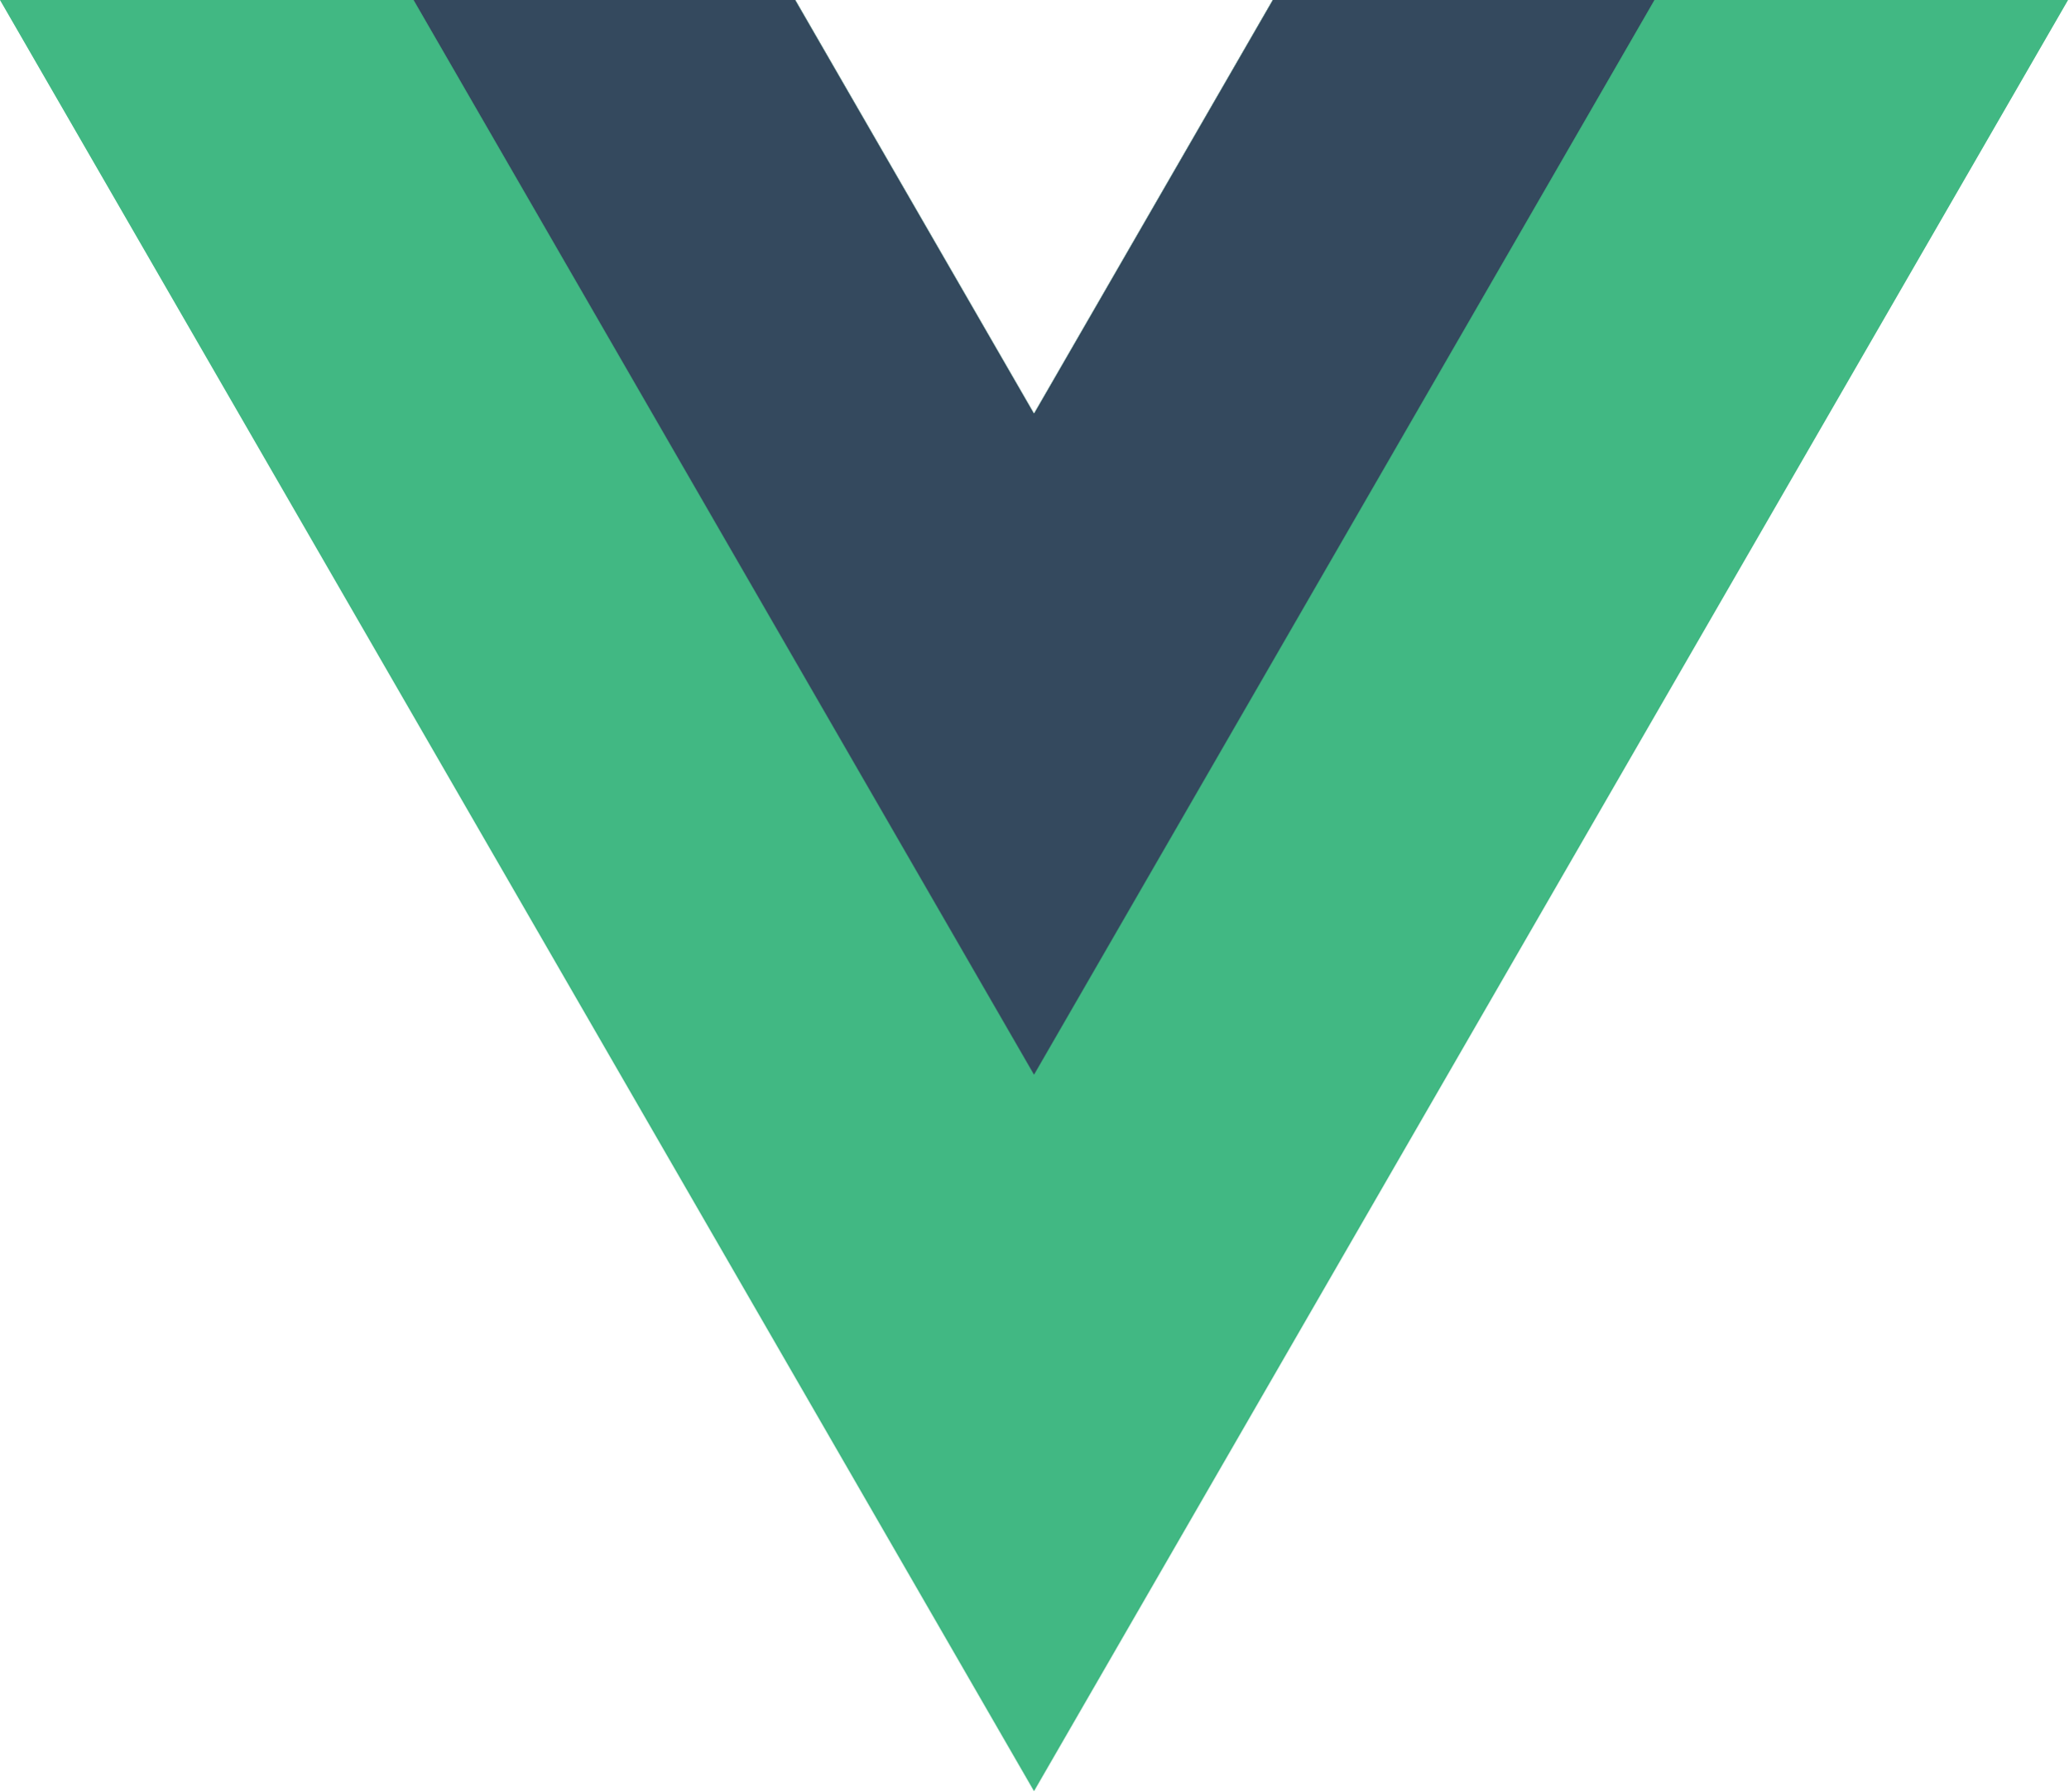
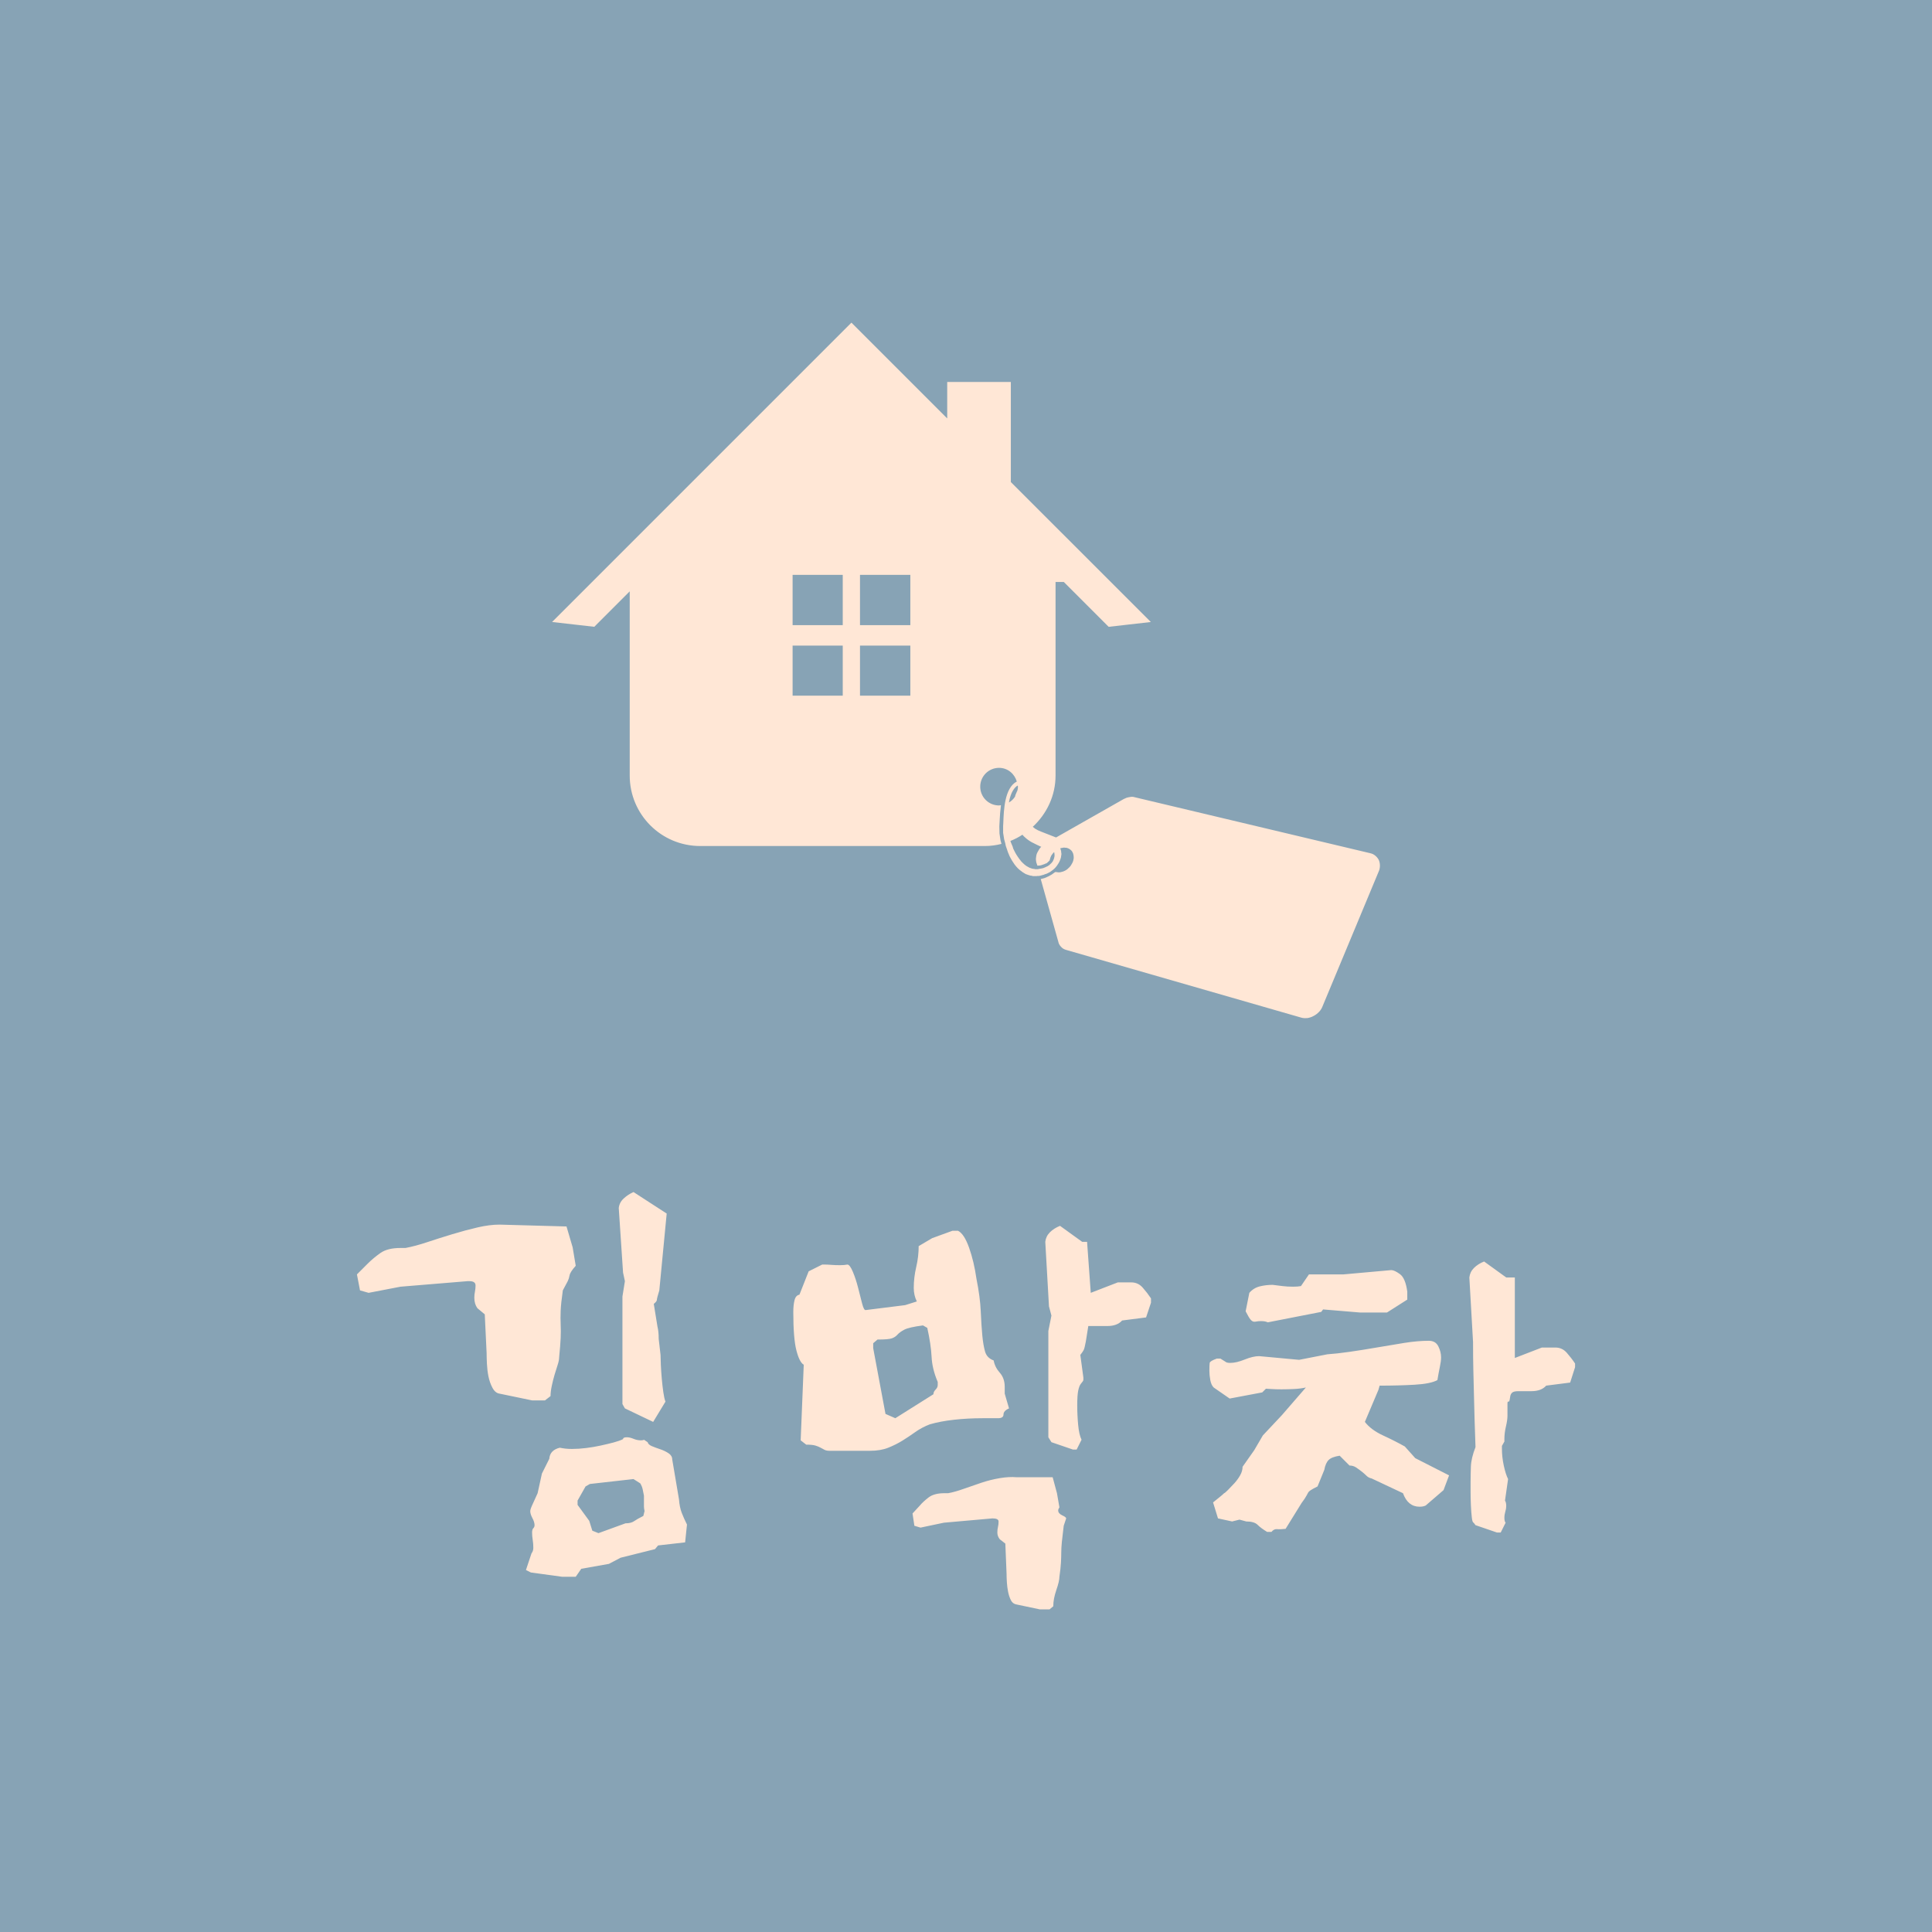
- <svg xmlns="http://www.w3.org/2000/svg" viewBox="0 0 261.76 226.69">
-   <path d="M161.096.001l-30.225 52.351L100.647.001H-.005l130.877 226.688L261.749.001z" fill="#41b883" />
-   <path d="M161.096.001l-30.225 52.351L100.647.001H52.346l78.526 136.01L209.398.001z" fill="#34495e" />
+ <svg xmlns="http://www.w3.org/2000/svg" version="1.1" preserveAspectRatio="none" width="500" height="500" viewBox="0 0 500 500">
+   <rect width="100%" height="100%" fill="#87A3B5" fill-opacity="1" />
+   <svg viewBox="1252.987 841.544 350.28 370" width="315.252" height="333" x="92.374px" y="83.5px" preserveAspectRatio="none">
+     <defs />
+     <style>.companyName {fill:#FFE7D6;fill-opacity:1;}.icon1 {fill:#FFE7D6;fill-opacity:1;}.icon2 {fill:#364C63;fill-opacity:1;}.icon3 {fill:#F3B340;fill-opacity:1;}.icon3-str {stroke:#F3B340;stroke-opacity:1;}</style>
+     <g opacity="1" transform="rotate(0 1309.103 841.5443)">
+       <svg width="238.048" height="200" x="1309.103" y="841.544" version="1.1" preserveAspectRatio="none" viewBox="5.321 8.045 39.997 33.604">
+         <g transform="matrix(1 0 0 1 0 0)" class="icon1">
+           <path d="M45.266,34.012c-0.04-0.081-0.096-0.151-0.167-0.21c-0.071-0.063-0.157-0.103-0.253-0.124l-11.361-2.7  c-0.046-0.019-0.087-0.019-0.133-0.025c-0.05,0-0.09,0.007-0.136,0.016c-0.05,0.01-0.096,0.016-0.146,0.034  c-0.037,0.013-0.086,0.037-0.136,0.062l-3.263,1.854l-0.711-0.278c-0.056-0.024-0.111-0.046-0.167-0.071  c-0.049-0.021-0.086-0.056-0.136-0.077c-0.031-0.024-0.071-0.056-0.111-0.09c0.671-0.621,1.1-1.498,1.1-2.475v-9.354h0.399  l2.166,2.167l2.039-0.232l-6.764-6.762v-4.835h-3.074v1.761l-4.628-4.628L5.321,22.508L7.36,22.74l1.712-1.713v8.9  c0,1.879,1.52,3.405,3.408,3.405h13.756c0.271,0,0.543-0.037,0.797-0.103l-0.047-0.176l-0.049-0.327l-0.007-0.34l0.016-0.304  c0.007-0.207,0.031-0.463,0.062-0.723c-0.03,0-0.055,0.013-0.092,0.013c-0.504,0-0.909-0.405-0.909-0.908  c0-0.501,0.405-0.909,0.909-0.909c0.414,0,0.747,0.281,0.858,0.661c-0.596,0.304-0.63,1.403-0.651,1.972l-0.01,0.191v0.214v0.102  l0.016,0.099l0.034,0.213l0.056,0.207l0.021,0.105l0.034,0.102l0.037,0.103c0,0,0.009,0.049,0.024,0.074l0.009,0.03l0.087,0.207  c0.04,0.065,0.071,0.137,0.111,0.201c0.04,0.062,0.08,0.127,0.127,0.191c0.049,0.062,0.096,0.124,0.154,0.18  c0.056,0.056,0.117,0.104,0.188,0.154c0.024,0.024,0.049,0.037,0.08,0.056c0.034,0.024,0.056,0.037,0.09,0.056  c0.03,0.016,0.062,0.03,0.093,0.037c0.033,0.019,0.074,0.024,0.104,0.034c0.007,0.009,0.016,0.009,0.025,0.009  c0.015,0.006,0.021,0.006,0.03,0.006c0.01,0,0.016,0.007,0.025,0.007c0.006,0,0.024,0,0.03,0c0.024,0.012,0.05,0.012,0.065,0.019  c0.03,0,0.056,0,0.077,0c0.024,0,0.049,0,0.074,0c0.021,0,0.046,0,0.07-0.007h0.071l0.087-0.019l0.145-0.04l0.071-0.03  c0,0,0.05-0.01,0.081-0.025l0.151-0.077l0.142-0.104l0.065-0.056l0.062-0.065c0.04-0.046,0.08-0.096,0.111-0.151  c0.034-0.046,0.064-0.104,0.089-0.16c0.025-0.056,0.041-0.111,0.056-0.158c0.01-0.056,0.016-0.111,0.025-0.167  c0-0.024,0-0.046-0.01-0.07c0-0.025,0-0.05-0.006-0.074c0-0.021-0.01-0.047-0.019-0.068c-0.006-0.024-0.016-0.049-0.021-0.074  c0.03-0.006,0.056-0.016,0.086-0.016c0.025-0.009,0.047-0.009,0.081-0.015c0.021,0,0.056,0,0.077,0.006c0.034,0,0.059,0,0.08,0.009  c0.074,0.022,0.136,0.056,0.186,0.103c0.056,0.043,0.086,0.104,0.111,0.167c0.021,0.067,0.03,0.136,0.03,0.216  c-0.009,0.074-0.024,0.154-0.064,0.231c-0.04,0.081-0.087,0.158-0.143,0.214c-0.064,0.067-0.126,0.123-0.2,0.16  c-0.071,0.04-0.148,0.065-0.229,0.081c-0.074,0.015-0.151,0.006-0.223-0.007c0,0-0.025-0.009-0.056,0.013l-0.136,0.099l-0.034,0.021  l-0.127,0.071c0,0-0.04,0.019-0.071,0.031l-0.024,0.012l-0.111,0.047c0,0-0.167,0.04-0.176,0.046l0.853,3.044  c0.01,0.046,0.024,0.089,0.05,0.126c0.024,0.041,0.046,0.074,0.08,0.105c0.031,0.031,0.062,0.062,0.102,0.087  c0.04,0.024,0.081,0.04,0.127,0.056l11.367,3.274c0.096,0.031,0.201,0.031,0.303,0.025c0.103-0.019,0.207-0.05,0.294-0.1  c0.096-0.046,0.186-0.117,0.266-0.197c0.071-0.071,0.133-0.167,0.173-0.272l2.71-6.507c0.046-0.093,0.062-0.197,0.062-0.293  S45.3,34.092,45.266,34.012z M19.364,26.069h-2.422v-2.421h2.422V26.069z M19.364,22.66h-2.422v-2.429h2.422V22.66z M22.63,26.069  h-2.432v-2.421h2.432V26.069z M22.63,22.66h-2.432v-2.429h2.432V22.66z M27.392,31.23c0.09-0.519,0.278-0.732,0.423-0.821  c0,0.019,0.016,0.033,0.016,0.056c0,0.074-0.016,0.136-0.031,0.2l-0.015,0.021l-0.081,0.192l-0.015,0.067  C27.614,31.063,27.512,31.159,27.392,31.23z M29.598,33.789c0,0.031-0.006,0.071-0.016,0.102c-0.006,0.034-0.016,0.065-0.031,0.096  c-0.009,0.031-0.03,0.063-0.046,0.097c-0.024,0.033-0.05,0.055-0.074,0.089l-0.04,0.031l-0.031,0.037l-0.096,0.064  c0,0-0.102,0.047-0.12,0.056l-0.096,0.04l-0.118,0.025l-0.049,0.006l-0.056,0.01c-0.016,0.009-0.04,0.009-0.056,0.009  s-0.031,0-0.056,0c-0.016,0-0.031,0-0.046,0c-0.016-0.009-0.041-0.009-0.146-0.024c-0.021-0.007-0.047-0.019-0.071-0.025  c-0.031-0.006-0.056-0.024-0.08-0.03c-0.021-0.019-0.047-0.025-0.071-0.04c-0.024-0.016-0.046-0.025-0.071-0.041  c-0.024-0.024-0.056-0.04-0.08-0.062c-0.021-0.024-0.056-0.049-0.08-0.074c-0.021-0.024-0.047-0.049-0.071-0.07  c-0.024-0.022-0.04-0.056-0.062-0.081c-0.025-0.021-0.05-0.056-0.065-0.086c-0.024-0.025-0.04-0.056-0.064-0.09  c-0.016-0.024-0.04-0.056-0.056-0.087c-0.016-0.024-0.031-0.056-0.047-0.08l-0.096-0.191c0,0-0.009-0.024-0.016-0.047l-0.015-0.056  l-0.04-0.096l-0.041-0.096l-0.03-0.089c0.204-0.078,0.396-0.18,0.581-0.3c0.021,0.021,0.037,0.04,0.056,0.064  c0.046,0.047,0.102,0.093,0.166,0.148c0.047,0.031,0.096,0.074,0.151,0.105c0.047,0.03,0.103,0.062,0.158,0.086l0.16,0.08  l0.223,0.105c-0.006,0-0.016,0.006-0.024,0.013c-0.062,0.067-0.111,0.145-0.151,0.226c-0.047,0.077-0.071,0.166-0.077,0.247  c-0.019,0.086-0.01,0.176,0.006,0.256l0.056,0.167l0.074-0.009c0,0,0.031,0.009,0.037,0l0.049-0.01l0.031-0.006l0.05-0.019  l0.111-0.037l0.04-0.024l0.04-0.007l0.031-0.024c0,0,0.024-0.019,0.03-0.024l0.031-0.031l0.034-0.031l0.03-0.033l0.047-0.158  c0.019-0.024,0.024-0.049,0.033-0.074c0.016-0.016,0.031-0.037,0.041-0.056c0.015-0.024,0.03-0.04,0.046-0.062  c0.016-0.019,0.034-0.034,0.05-0.05c0.006,0.016,0.006,0.025,0.016,0.041c0,0.015,0,0.021,0,0.04  c0.006,0.015,0.006,0.024,0.006,0.037C29.598,33.765,29.598,33.771,29.598,33.789z" />
+         </g>
+       </svg>
+     </g>
+     <g opacity="1" transform="rotate(0 1252.987 1091.544)">
+       <svg width="350.28" height="120" x="1252.987" y="1091.544" version="1.1" preserveAspectRatio="none" viewBox="2.24 -23.52 79.28 27.16">
+         <g transform="matrix(1 0 0 1 0 0)" class="companyName">
+           <path id="id-D6z1nYkh3" d="M15.88-21.28L11.52-21.40Q10.88-21.40 10.10-21.22Q9.32-21.04 8.46-20.78Q7.60-20.52 6.82-20.26Q6.04-20 5.40-19.88L5.40-19.88L5.08-19.88Q4.24-19.88 3.78-19.56Q3.32-19.24 2.92-18.84L2.92-18.84L2.24-18.16L2.44-17.12L3-16.96L5.08-17.36L9.44-17.72L9.56-17.72Q9.96-17.72 9.96-17.44L9.96-17.44Q9.96-17.24 9.92-17.04Q9.88-16.84 9.88-16.64L9.88-16.64Q9.88-16.24 10.08-15.96L10.08-15.96L10.56-15.56L10.68-13.04Q10.68-12.76 10.70-12.34Q10.72-11.92 10.80-11.52Q10.88-11.12 11.06-10.78Q11.24-10.44 11.52-10.40L11.52-10.40L13.64-9.96L14.48-9.96L14.84-10.24Q14.84-10.52 14.92-10.90Q15-11.28 15.10-11.62Q15.20-11.96 15.30-12.26Q15.40-12.56 15.40-12.76L15.40-12.76Q15.48-13.56 15.50-14.02Q15.52-14.48 15.50-14.90Q15.48-15.32 15.50-15.80Q15.52-16.28 15.64-17.12L15.64-17.12L15.96-17.72Q16.04-17.88 16.08-18.10Q16.12-18.32 16.48-18.72L16.48-18.72L16.28-19.92L15.88-21.28ZM19.28-22.48L19.28-22.48L19.56-18.28L19.68-17.72L19.52-16.72L19.52-9.72L19.68-9.44L21.52-8.56L22.32-9.88Q22.24-10.08 22.18-10.50Q22.12-10.92 22.08-11.38Q22.04-11.84 22.02-12.26Q22-12.68 22-12.92L22-12.92L21.88-13.96Q21.88-14.20 21.86-14.40Q21.84-14.60 21.80-14.76L21.80-14.76L21.56-16.24Q21.76-16.40 21.76-16.50Q21.76-16.60 21.92-17.12L21.92-17.12L22.40-22.12L20.24-23.52Q19.88-23.36 19.60-23.10Q19.32-22.84 19.28-22.48ZM19.56-7.44L19.56-7.44Q19.32-7.32 18.94-7.22Q18.56-7.12 18.10-7.02Q17.64-6.92 17.16-6.86Q16.68-6.80 16.24-6.80L16.24-6.80Q16-6.80 15.82-6.82Q15.64-6.84 15.44-6.88L15.44-6.88Q14.80-6.72 14.76-6.16L14.76-6.16L14.28-5.20L14-3.92Q13.88-3.64 13.70-3.26Q13.52-2.88 13.52-2.76L13.52-2.76Q13.52-2.56 13.66-2.30Q13.80-2.04 13.80-1.84L13.80-1.84Q13.80-1.72 13.72-1.64Q13.64-1.56 13.64-1.36L13.64-1.36Q13.64-1.12 13.68-0.88Q13.72-0.64 13.72-0.36L13.72-0.36Q13.72-0.16 13.60 0L13.60 0L13.24 1.08L13.56 1.24L15.60 1.52L16.48 1.52L16.84 1L18.64 0.68L19.40 0.28L21.64-0.28L21.84-0.52L23.60-0.72L23.72-1.88Q23.52-2.28 23.38-2.64Q23.24-3 23.20-3.52L23.20-3.52L22.76-6.12Q22.76-6.36 22.52-6.52Q22.28-6.68 21.98-6.78Q21.68-6.88 21.44-6.98Q21.20-7.08 21.16-7.24L21.16-7.24L20.92-7.40Q20.88-7.36 20.72-7.36L20.72-7.36Q20.48-7.36 20.24-7.46Q20-7.56 19.80-7.56L19.80-7.56Q19.56-7.56 19.56-7.44ZM17.40-4.52L20.24-4.84L20.68-4.56Q20.80-4.36 20.84-4.16Q20.88-3.96 20.92-3.76L20.92-3.76L20.92-3.40Q20.92-3.20 20.92-3.06Q20.92-2.92 20.96-2.76L20.96-2.76L20.88-2.44Q20.48-2.24 20.28-2.10Q20.08-1.96 19.72-1.96L19.72-1.96L17.96-1.32L17.56-1.48L17.36-2.12L16.60-3.16L16.60-3.44L17.12-4.36L17.40-4.52Z M41-21L39.68-20.52L38.80-20Q38.80-19.32 38.64-18.64Q38.48-17.96 38.48-17.28L38.48-17.28Q38.48-16.80 38.68-16.40L38.68-16.40L37.92-16.16L35.36-15.84Q35.24-15.80 35.12-16.26Q35-16.72 34.86-17.28Q34.72-17.84 34.52-18.32Q34.32-18.80 34.16-18.80L34.16-18.80Q33.96-18.76 33.68-18.76L33.68-18.76Q33.36-18.76 33.12-18.78Q32.88-18.80 32.72-18.80L32.72-18.80L32.52-18.80L31.64-18.36L31.04-16.84Q30.80-16.80 30.72-16.48Q30.64-16.16 30.64-15.72L30.64-15.72Q30.64-14 30.84-13.22Q31.04-12.44 31.32-12.28L31.32-12.28L31.12-7.36L31.48-7.08Q31.88-7.08 32.08-7.02Q32.28-6.96 32.42-6.88Q32.56-6.80 32.68-6.74Q32.80-6.68 33-6.68L33-6.68L35.64-6.68Q36.32-6.68 36.82-6.88Q37.32-7.08 37.74-7.34Q38.16-7.60 38.58-7.90Q39-8.20 39.52-8.40L39.52-8.40Q40.20-8.60 41.10-8.70Q42-8.80 42.96-8.80L42.96-8.80L43.96-8.80Q44.32-8.80 44.32-9.04Q44.32-9.28 44.68-9.44L44.68-9.44L44.40-10.40L44.40-10.84Q44.40-11.40 44.08-11.76Q43.76-12.12 43.68-12.56L43.68-12.56Q43.24-12.72 43.12-13.14Q43-13.56 42.94-14.20Q42.88-14.84 42.84-15.76Q42.80-16.68 42.56-17.88L42.56-17.88Q42.40-19 42.08-19.90Q41.76-20.80 41.36-21L41.36-21L41-21ZM39.08-14.84L39.08-14.84L39.36-14.68Q39.60-13.60 39.64-12.80Q39.68-12 40.04-11.16L40.04-11.16L40.04-10.96Q40.04-10.80 39.90-10.66Q39.76-10.52 39.76-10.36L39.76-10.36L37.28-8.80L36.64-9.08L35.84-13.36L35.84-13.68L36.12-13.92Q36.84-13.92 37.06-14Q37.28-14.08 37.42-14.24Q37.56-14.40 37.86-14.56Q38.16-14.72 39.08-14.84ZM47.04-20.28L47.04-20.28L47.28-16.08L47.44-15.48L47.24-14.48L47.24-7.56L47.44-7.24L48.84-6.76L49.08-6.76L49.40-7.40Q49.24-7.72 49.18-8.36Q49.12-9 49.12-9.64L49.12-9.64Q49.12-10.28 49.18-10.58Q49.24-10.88 49.34-11.02Q49.44-11.16 49.48-11.20Q49.52-11.24 49.52-11.32L49.52-11.32L49.52-11.44L49.32-12.92Q49.48-13.12 49.54-13.24Q49.60-13.36 49.68-13.80L49.68-13.80L49.84-14.80L50.24-14.80L51.08-14.80Q51.72-14.80 52.04-15.16L52.04-15.16L53.60-15.36L53.92-16.32L53.92-16.60Q53.68-16.96 53.38-17.30Q53.08-17.64 52.64-17.64L52.64-17.64L52.40-17.64L51.76-17.64L50-16.96L49.76-20.28L49.44-20.28L48-21.32Q47.60-21.16 47.34-20.90Q47.08-20.64 47.04-20.28ZM47.52-4.96L45.16-4.96Q44.68-5 44.08-4.90Q43.48-4.80 42.88-4.60Q42.28-4.40 41.72-4.20Q41.16-4 40.72-3.92L40.72-3.92L40.48-3.92Q39.80-3.92 39.44-3.64Q39.08-3.36 38.88-3.12L38.88-3.12L38.40-2.60L38.52-1.80L38.92-1.68L40.44-2L43.60-2.28Q44-2.28 44-2.08L44-2.08Q44-1.88 43.96-1.72Q43.92-1.56 43.92-1.36L43.92-1.36Q43.92-1.12 44.08-0.92L44.08-0.92L44.44-0.64L44.52 1.32Q44.52 1.56 44.54 1.88Q44.56 2.20 44.62 2.50Q44.68 2.80 44.80 3.04Q44.92 3.28 45.16 3.32L45.16 3.32L46.68 3.64L47.32 3.64L47.56 3.44Q47.56 2.96 47.76 2.38Q47.96 1.80 47.96 1.52L47.96 1.52Q48.04 0.96 48.06 0.60Q48.08 0.24 48.08-0.06Q48.08-0.36 48.12-0.76Q48.16-1.16 48.24-1.80L48.24-1.80L48.40-2.28Q48.40-2.36 48.14-2.48Q47.88-2.60 47.88-2.80L47.88-2.80Q47.88-2.88 47.96-3L47.96-3L47.80-3.92L47.52-4.96Z M68.72-10.64L68.80-10.92Q70.04-10.92 71.08-10.98Q72.12-11.04 72.56-11.28L72.56-11.28Q72.64-11.76 72.72-12.14Q72.80-12.52 72.80-12.76L72.80-12.76Q72.80-13.12 72.62-13.48Q72.44-13.84 72-13.84L72-13.84Q71.28-13.84 70.40-13.70Q69.52-13.56 68.60-13.40Q67.68-13.24 66.84-13.12Q66-13 65.40-12.96L65.40-12.96L63.56-12.60L60.96-12.84Q60.56-12.84 60.02-12.62Q59.48-12.40 59.08-12.40L59.08-12.40Q58.84-12.40 58.76-12.48L58.76-12.48L58.44-12.68L58.20-12.68Q57.76-12.52 57.74-12.40Q57.72-12.28 57.72-11.88L57.72-11.88Q57.72-11.60 57.78-11.28Q57.84-10.96 58-10.80L58-10.80L59.04-10.08L61.16-10.48L61.40-10.72Q61.44-10.72 61.74-10.70Q62.04-10.68 62.40-10.68L62.40-10.68Q62.80-10.68 63.22-10.70Q63.64-10.72 64-10.80L64-10.80L62.44-9L61.20-7.68L60.64-6.72L59.88-5.64Q59.88-5.36 59.72-5.08Q59.56-4.80 59.34-4.56Q59.12-4.32 58.92-4.12Q58.72-3.92 58.68-3.92L58.68-3.92Q58.56-3.80 58.38-3.66Q58.20-3.52 57.96-3.32L57.96-3.32L58.28-2.28L59.20-2.08L59.68-2.20L60.12-2.08Q60.64-2.08 60.86-1.86Q61.08-1.64 61.48-1.40L61.48-1.40L61.76-1.40Q61.92-1.60 62.12-1.58Q62.32-1.56 62.68-1.60L62.68-1.60L63.72-3.28Q63.96-3.60 64.04-3.76Q64.12-3.92 64.16-3.98Q64.20-4.04 64.32-4.12Q64.44-4.20 64.76-4.36L64.76-4.36L65.20-5.44Q65.28-5.88 65.48-6.08Q65.68-6.28 66.20-6.36L66.20-6.36L66.84-5.72Q67.08-5.72 67.26-5.60Q67.44-5.48 67.62-5.34Q67.80-5.20 67.94-5.06Q68.08-4.92 68.28-4.88L68.28-4.88L70.32-3.92Q70.64-3.04 71.40-3.04L71.40-3.04Q71.64-3.04 71.80-3.12L71.80-3.12L72.96-4.12L73.32-5.08L71.12-6.20L70.44-6.96Q69.80-7.32 69.02-7.68Q68.24-8.04 67.84-8.56L67.84-8.56L68.72-10.64ZM65-15.72L65.12-15.88L67.52-15.68L69.28-15.68L70.60-16.52L70.60-17.04Q70.48-17.92 70.12-18.18Q69.76-18.44 69.56-18.44L69.56-18.44L66.44-18.16L64.20-18.16L63.68-17.40Q63.48-17.36 63.16-17.36L63.16-17.36Q62.80-17.36 62.48-17.40Q62.16-17.44 61.84-17.48L61.84-17.48Q61.40-17.48 61-17.38Q60.60-17.28 60.32-16.96L60.32-16.96L60.08-15.76Q60.28-15.36 60.40-15.22Q60.52-15.08 60.64-15.08L60.64-15.08Q60.72-15.08 60.82-15.10Q60.92-15.12 61.08-15.12L61.08-15.12Q61.36-15.12 61.52-15.04L61.52-15.04L65-15.72ZM74.64-17.96L74.64-17.96L74.88-13.76Q74.88-12.72 74.90-11.90Q74.92-11.08 74.94-10.30Q74.96-9.52 74.98-8.72Q75-7.92 75.04-6.92L75.04-6.92Q74.76-6.20 74.74-5.66Q74.72-5.12 74.72-4.60L74.72-4.60Q74.72-4.44 74.72-4.02Q74.72-3.60 74.74-3.14Q74.76-2.68 74.80-2.34Q74.84-2 74.92-2L74.92-2L75.04-1.84L76.44-1.36L76.68-1.36L77-2Q76.92-2.08 76.92-2.32L76.92-2.32Q76.92-2.52 76.98-2.72Q77.04-2.92 77.04-3.08L77.04-3.08Q77.04-3.32 76.96-3.44L76.96-3.44L77.16-4.84Q77-5.16 76.88-5.72Q76.76-6.28 76.76-6.80L76.76-6.80L76.76-7L76.92-7.28L76.92-7.44Q76.92-7.84 77.02-8.26Q77.12-8.68 77.12-8.96L77.12-8.96L77.12-9.12L77.12-9.76Q77.12-9.88 77.16-9.88L77.16-9.88Q77.20-9.88 77.20-9.88L77.20-9.88Q77.24-9.88 77.26-9.98Q77.28-10.08 77.30-10.22Q77.32-10.36 77.42-10.46Q77.52-10.56 77.84-10.56L77.84-10.56L78.68-10.56Q79.32-10.56 79.64-10.92L79.64-10.92L81.20-11.12L81.52-12.12L81.52-12.36Q81.28-12.72 80.98-13.06Q80.68-13.40 80.24-13.40L80.24-13.40L80-13.40L79.36-13.40L77.60-12.72L77.60-17.96L77.04-17.96L75.60-19Q75.20-18.84 74.94-18.58Q74.68-18.32 74.64-17.96Z" />
+         </g>
+       </svg>
+     </g>
+   </svg>
</svg>
